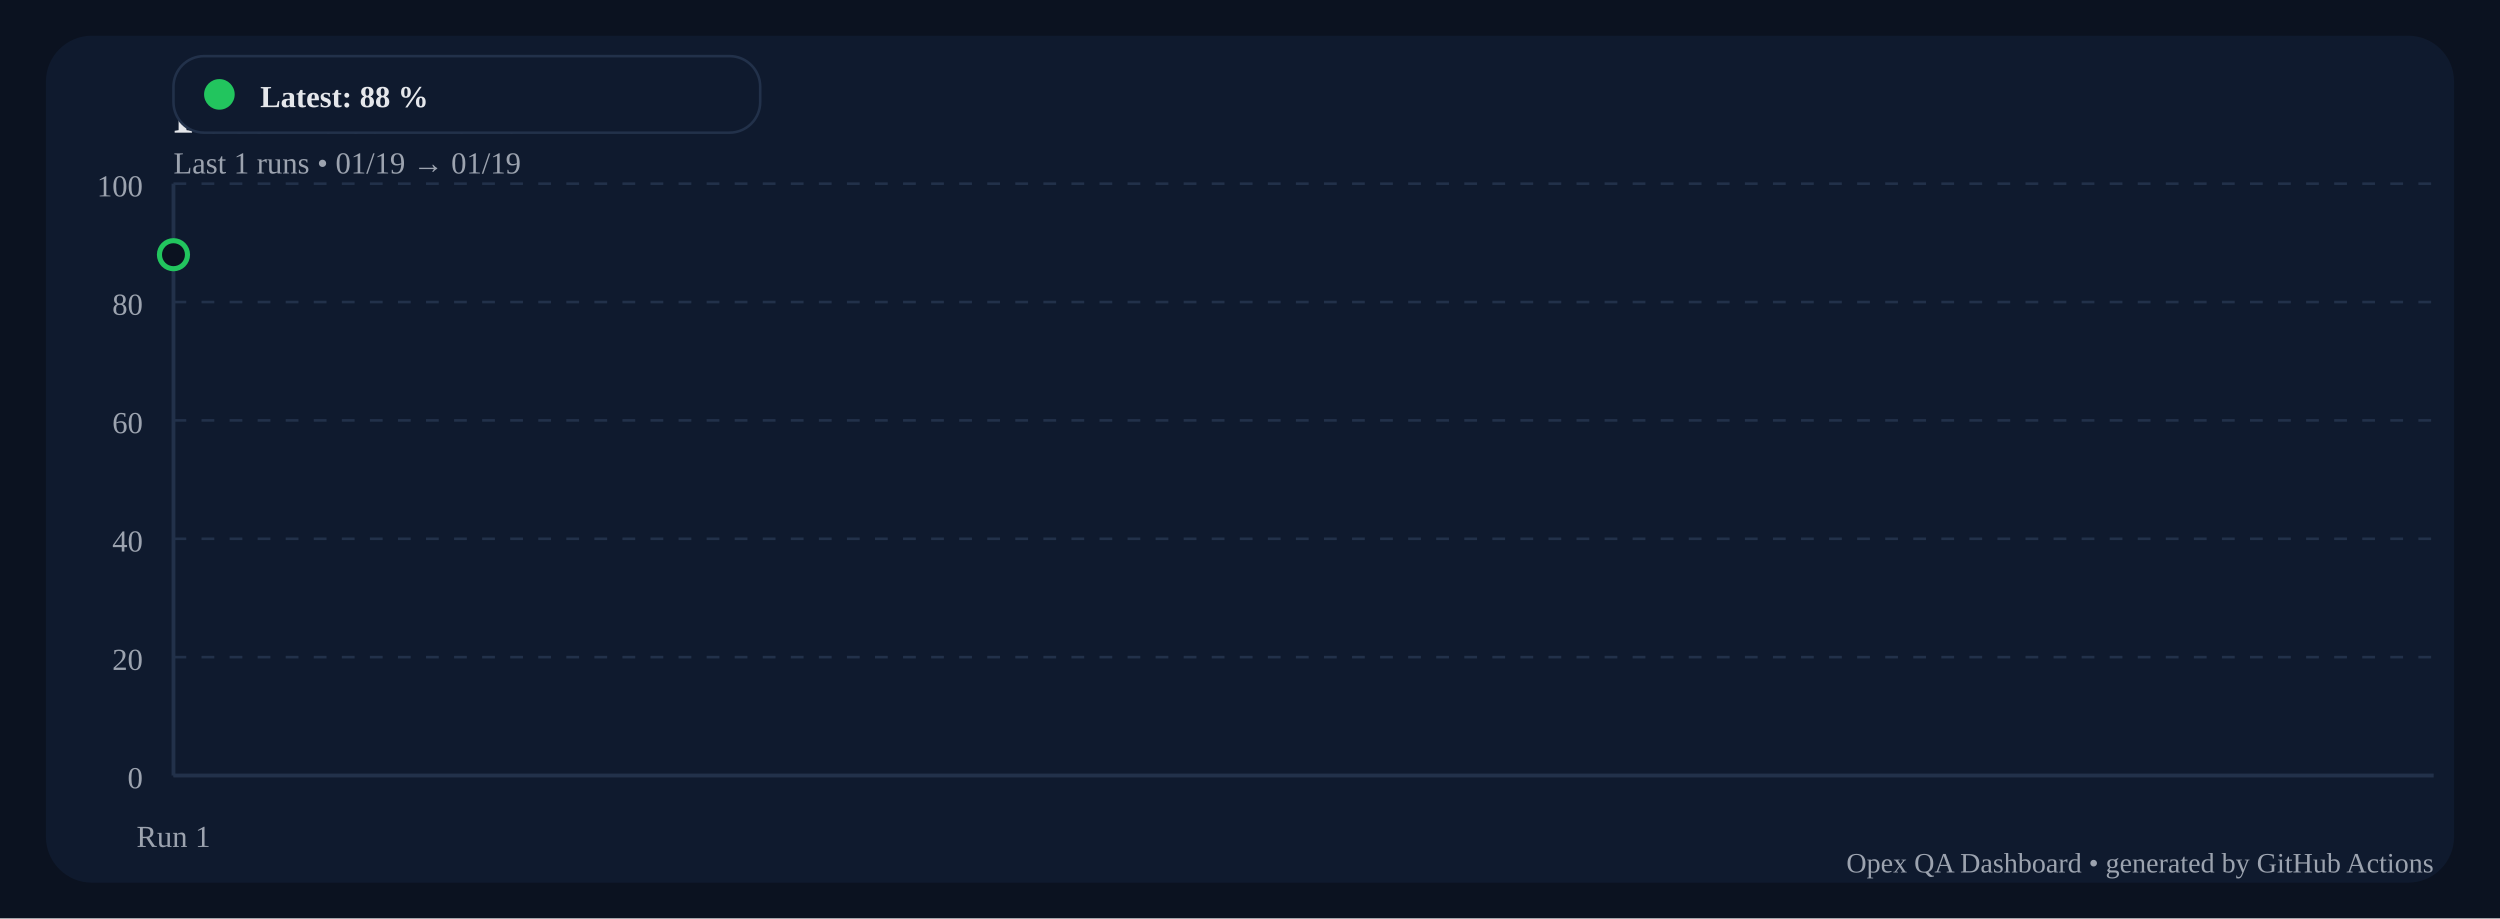
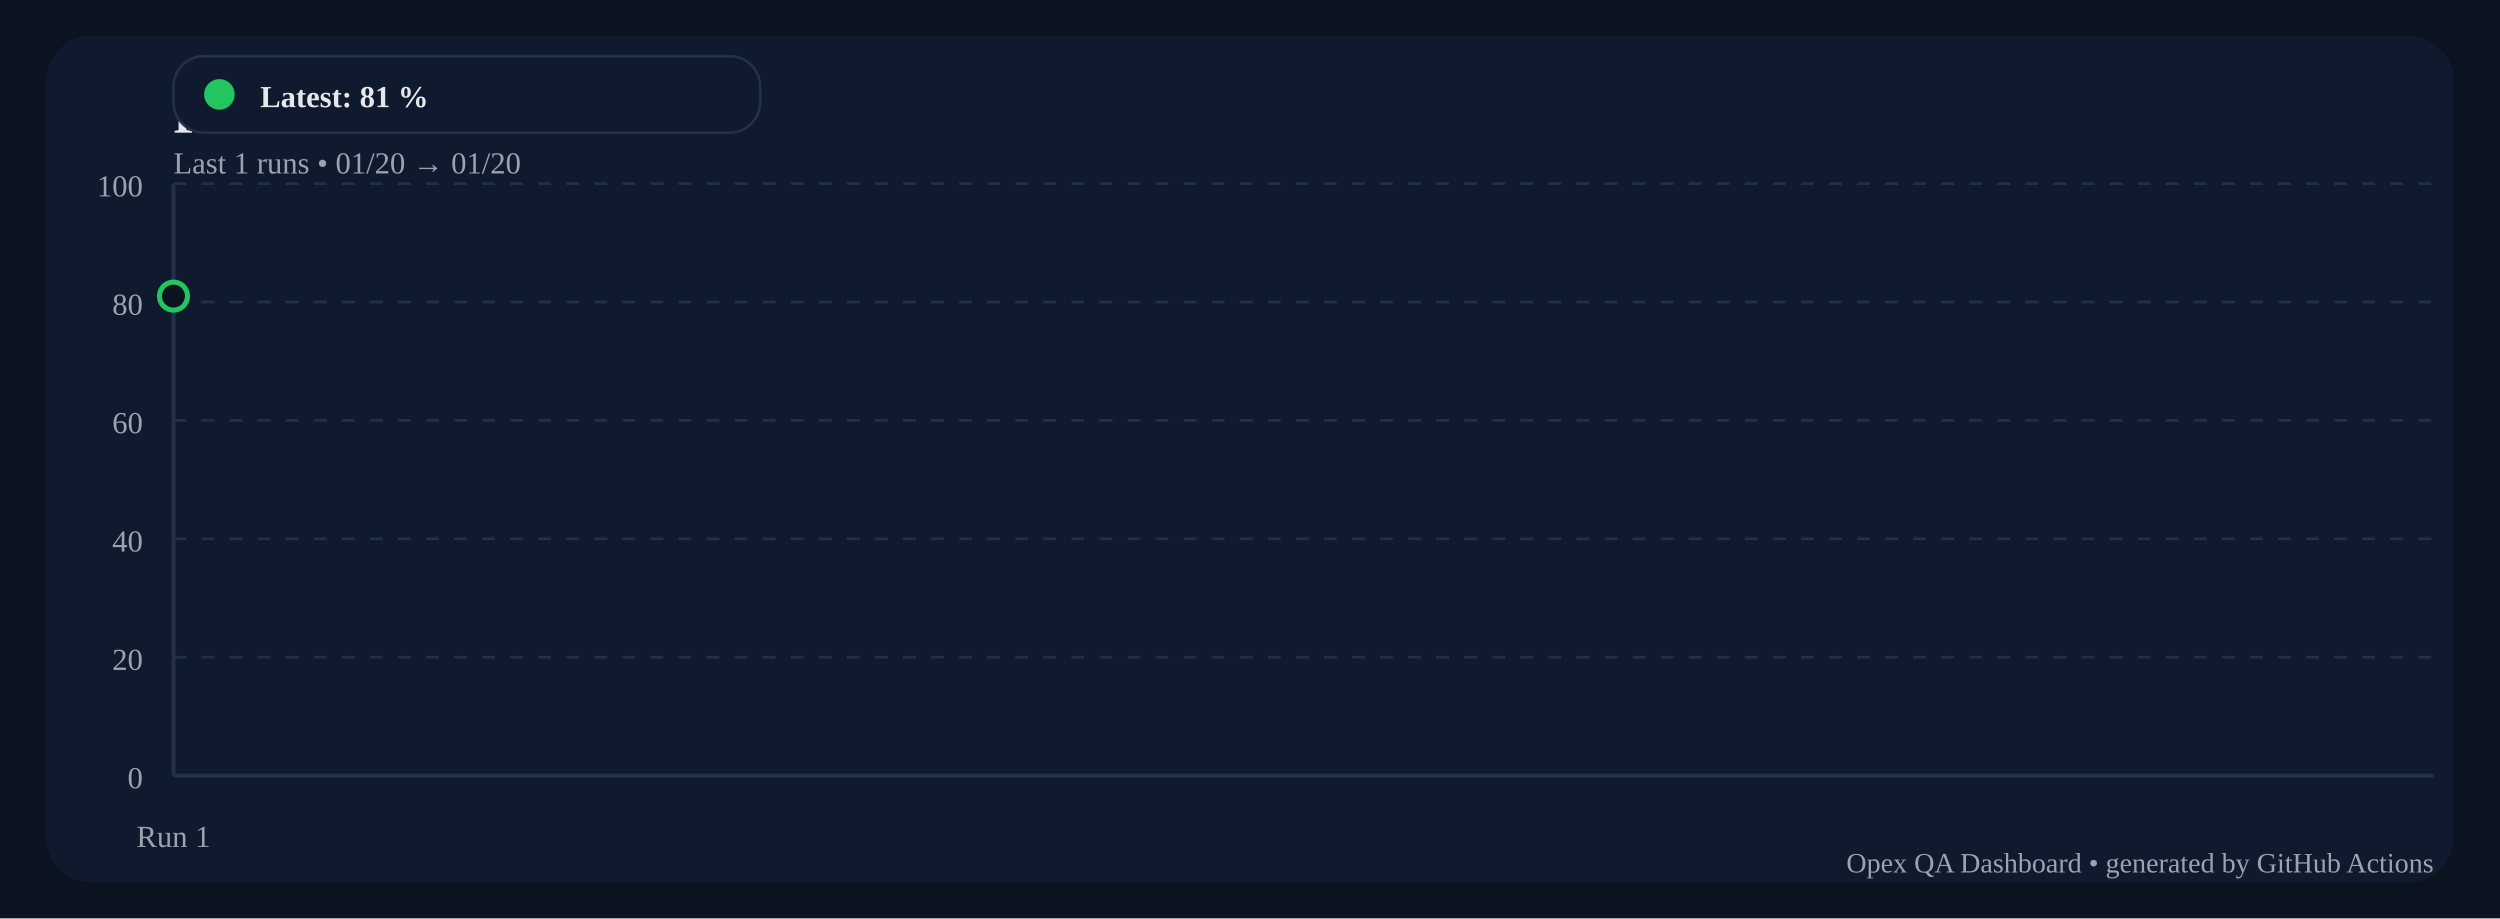
<svg xmlns="http://www.w3.org/2000/svg" width="980" height="360" viewBox="0 0 980 360">
  <defs>
    <linearGradient id="lineGlow_pass_rate.svg" x1="0" y1="0" x2="1" y2="0">
      <stop offset="0" stop-color="#22c55e" stop-opacity="0.15" />
      <stop offset="1" stop-color="#22c55e" stop-opacity="0.45" />
    </linearGradient>
  </defs>
  <rect x="0" y="0" width="980" height="360" fill="#0b1220" />
  <rect x="18" y="14" width="944" height="332" rx="18" fill="#0f1a2e" />
  <text x="68" y="52" fill="#e5e7eb" font-size="20" font-weight="800">Pass Rate Trend</text>
-   <text x="68" y="68" fill="#9ca3af" font-size="12">Last 1 runs • 01/19 → 01/19</text>
+   <text x="68" y="68" fill="#9ca3af" font-size="12">Last 1 runs • 01/20 → 01/20</text>
  <g>
    <rect x="68" y="22" rx="12" ry="12" width="230" height="30" fill="#0f1a2e" stroke="#22314a" />
    <circle cx="86" cy="37" r="6" fill="#22c55e" />
    <text x="102" y="42" fill="#e5e7eb" font-size="12" font-weight="700">
-         Latest: 88 %
+         Latest: 81 %
      </text>
  </g>
  <line x1="68" y1="72" x2="954" y2="72" stroke="#22314a" stroke-dasharray="5 6" stroke-width="1" />
  <line x1="68" y1="118.4" x2="954" y2="118.4" stroke="#22314a" stroke-dasharray="5 6" stroke-width="1" />
  <line x1="68" y1="164.8" x2="954" y2="164.8" stroke="#22314a" stroke-dasharray="5 6" stroke-width="1" />
  <line x1="68" y1="211.2" x2="954" y2="211.2" stroke="#22314a" stroke-dasharray="5 6" stroke-width="1" />
  <line x1="68" y1="257.6" x2="954" y2="257.6" stroke="#22314a" stroke-dasharray="5 6" stroke-width="1" />
  <line x1="68" y1="304" x2="954" y2="304" stroke="#22314a" stroke-dasharray="5 6" stroke-width="1" />
  <line x1="68" y1="72" x2="68" y2="304" stroke="#22314a" stroke-width="1.5" />
  <line x1="68" y1="304" x2="954" y2="304" stroke="#22314a" stroke-width="1.5" />
  <text x="56" y="77" text-anchor="end" fill="#9ca3af" font-size="12">
        100
      </text>
  <text x="56" y="123.4" text-anchor="end" fill="#9ca3af" font-size="12">
        80
      </text>
  <text x="56" y="169.8" text-anchor="end" fill="#9ca3af" font-size="12">
        60
      </text>
  <text x="56" y="216.2" text-anchor="end" fill="#9ca3af" font-size="12">
        40
      </text>
  <text x="56" y="262.6" text-anchor="end" fill="#9ca3af" font-size="12">
        20
      </text>
  <text x="56" y="309" text-anchor="end" fill="#9ca3af" font-size="12">
        0
      </text>
  <text x="68" y="332" text-anchor="middle" fill="#9ca3af" font-size="12">Run 1</text>
-   <path d="M 68 99.84" fill="none" stroke="url(#lineGlow_pass_rate.svg)" stroke-width="10" stroke-linecap="round" opacity="0.65" />
-   <path d="M 68 99.84" fill="none" stroke="#22c55e" stroke-width="4" stroke-linecap="round" />
-   <circle cx="68" cy="99.84" r="5.5" fill="#0b1220" stroke="#22c55e" stroke-width="2" />
+   <path d="M 68 116.08" fill="none" stroke="url(#lineGlow_pass_rate.svg)" stroke-width="10" stroke-linecap="round" opacity="0.65" />
+   <path d="M 68 116.08" fill="none" stroke="#22c55e" stroke-width="4" stroke-linecap="round" />
+   <circle cx="68" cy="116.08" r="5.5" fill="#0b1220" stroke="#22c55e" stroke-width="2" />
  <text x="954" y="342" text-anchor="end" fill="#9ca3af" font-size="11">
      Opex QA Dashboard • generated by GitHub Actions
    </text>
</svg>
